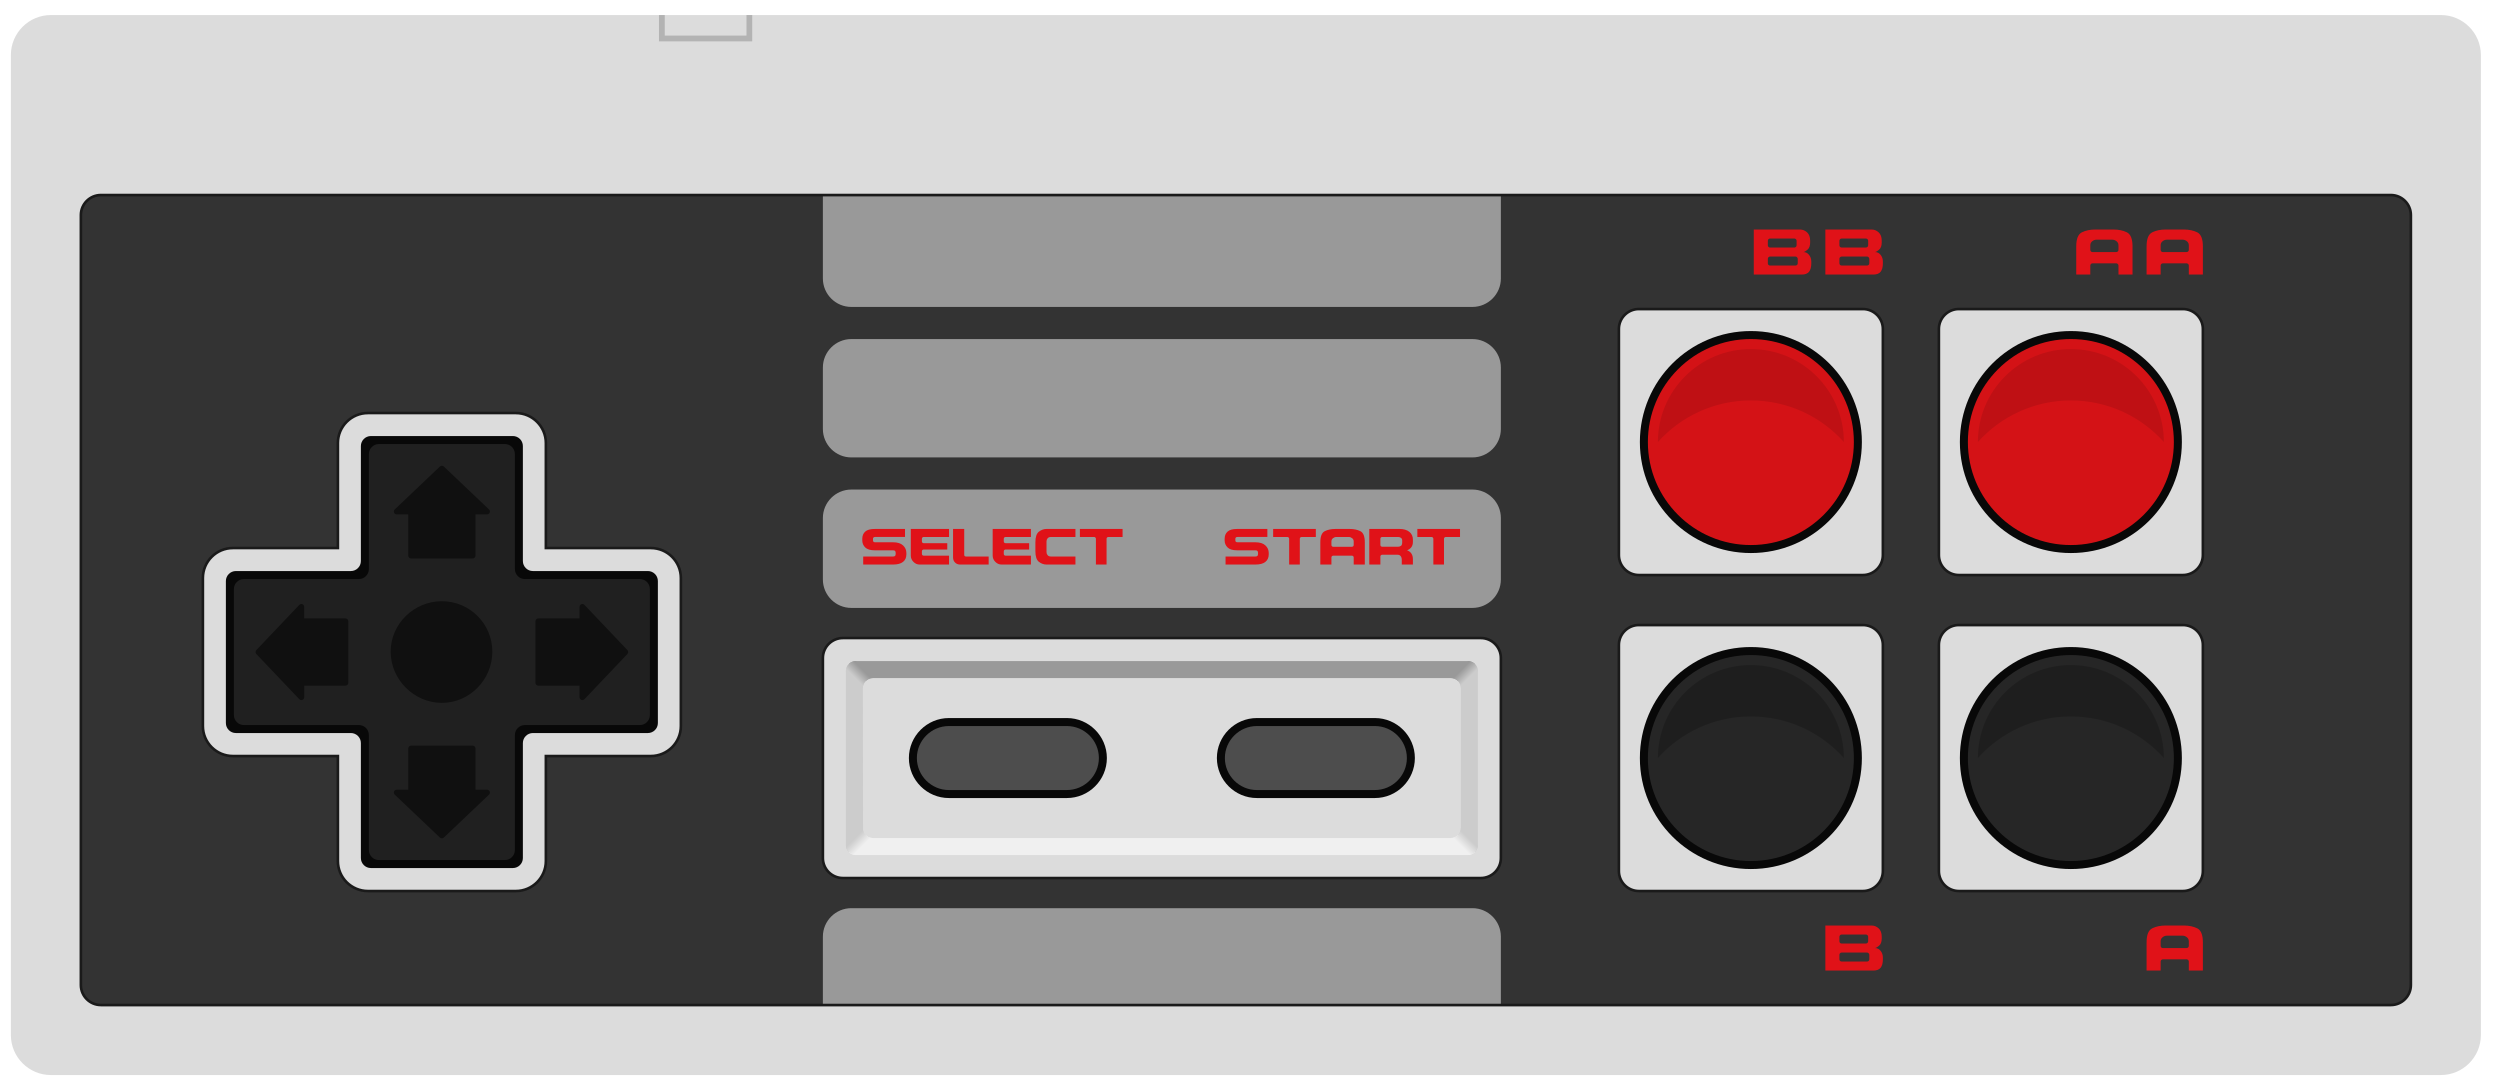
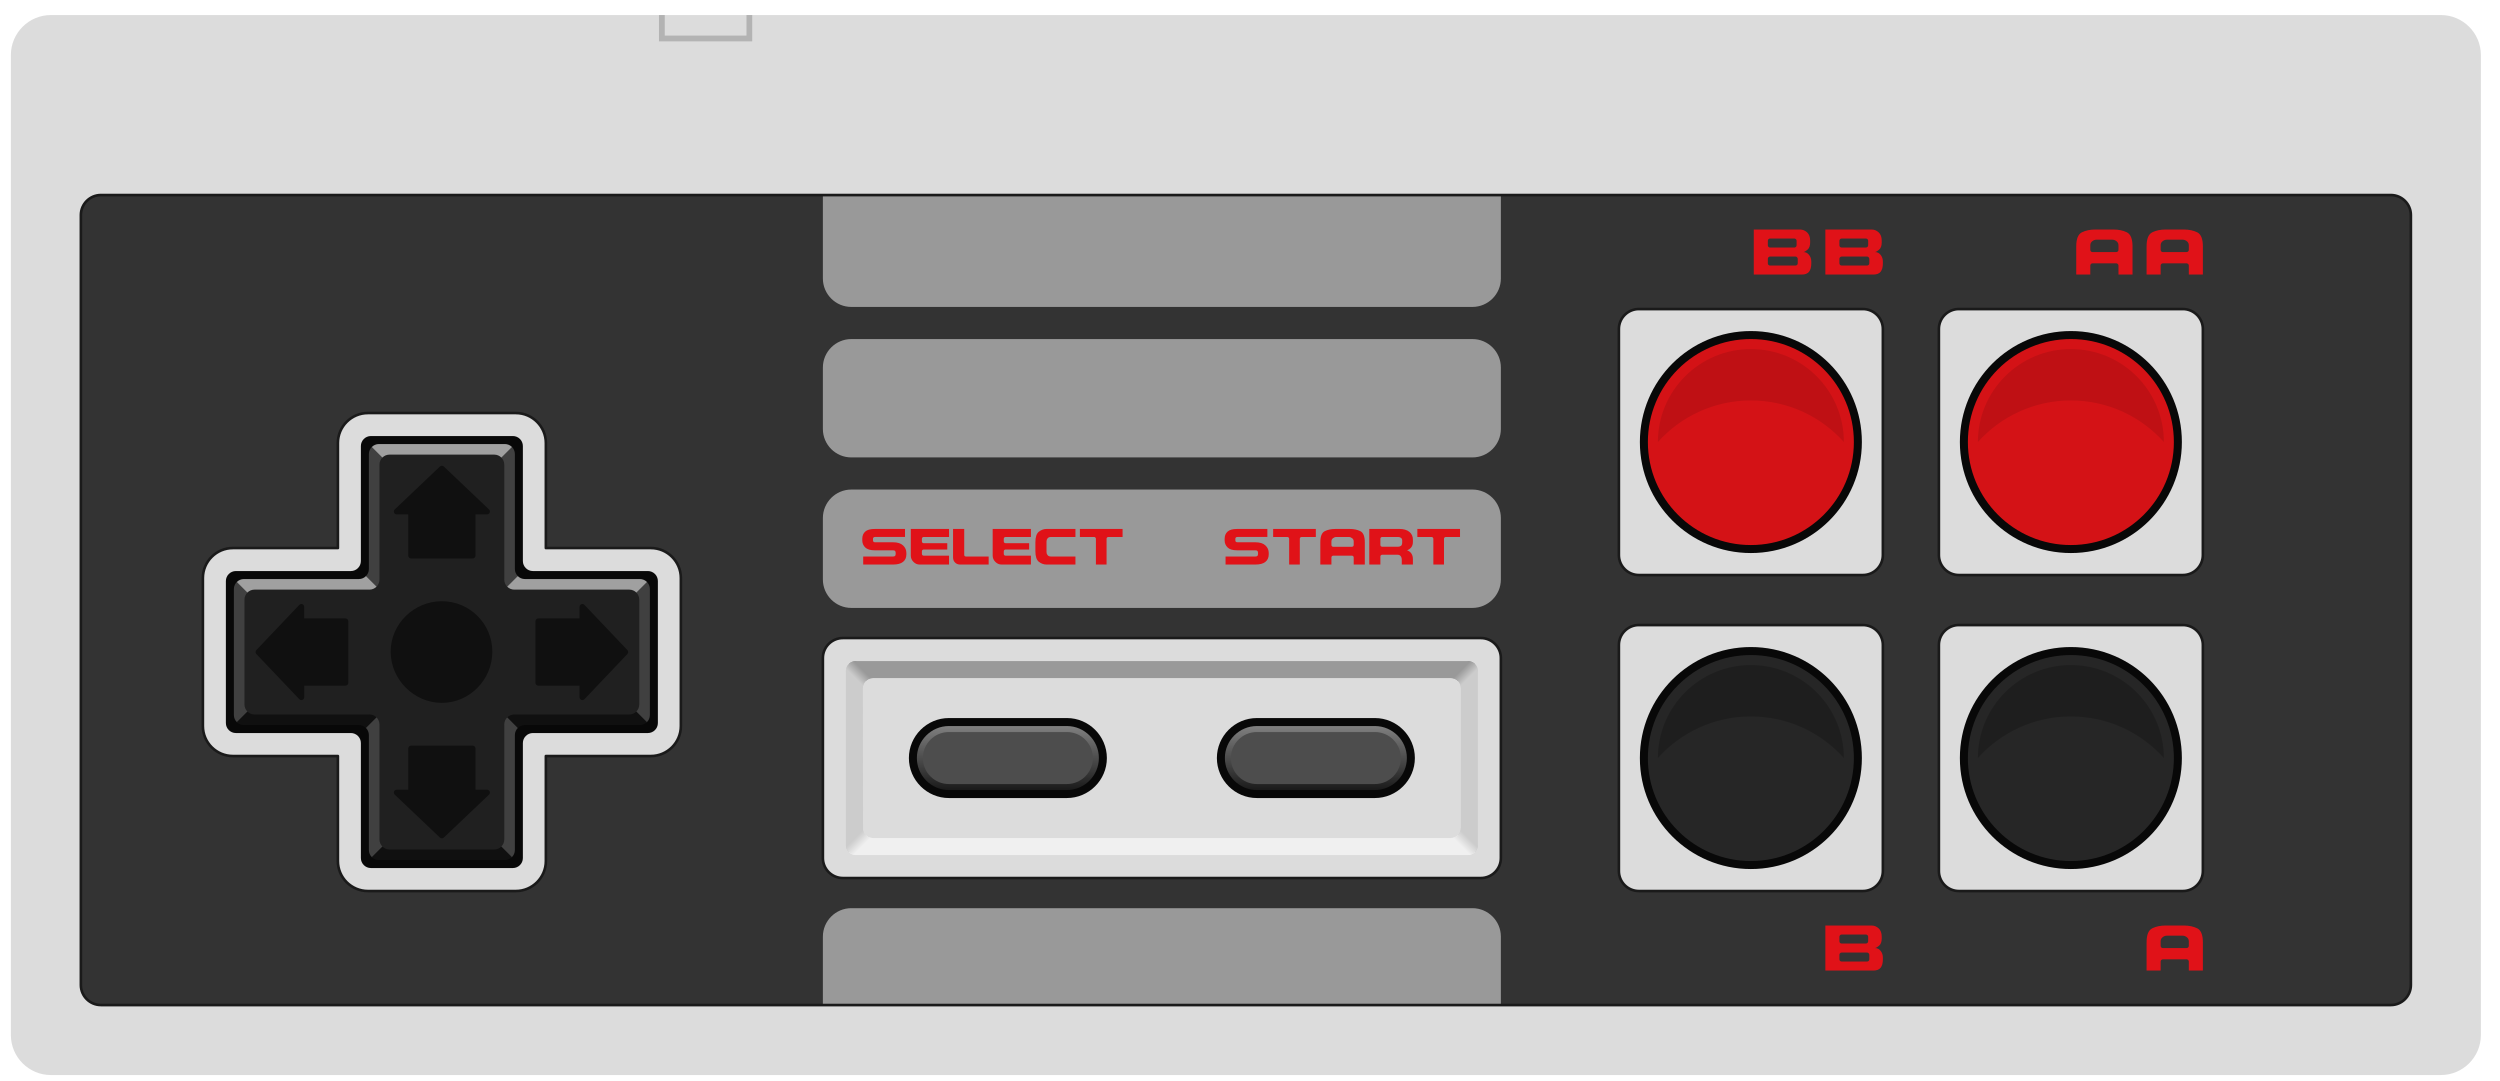
- <svg xmlns="http://www.w3.org/2000/svg" xmlns:xlink="http://www.w3.org/1999/xlink" xml:space="preserve" viewBox="0 0 472 204" width="472px" height="204px" version="1.1" style="shape-rendering:geometricPrecision; text-rendering:geometricPrecision; image-rendering:optimizeQuality; fill-rule:evenodd; clip-rule:evenodd">
+ <svg xmlns="http://www.w3.org/2000/svg" xmlns:xlink="http://www.w3.org/1999/xlink" xml:space="preserve" viewBox="0 0 472 204" width="472px" height="204px" version="1.1" style="shape-rendering:geometricPrecision; fill-rule:evenodd; clip-rule:evenodd">
  <defs>
    <style type="text/css">
-     .str0 {stroke:#1A1A1A;stroke-width:0.5}
+     .str0 {stroke:#1A1A1A;stroke-width:0.5;stroke-linejoin:round}
    .fil11 {fill:none}
    .fil12 {fill:#080808}
-     .fil13 {fill:#202020}
-     .fil18 {fill:#262626}
+     .fil15 {fill:#101010}
+     .fil16 {fill:#202020}
+     .fil22 {fill:#262626}
    .fil9 {fill:#333333}
-     .fil15 {fill:#4D4D4D}
+     .fil13 {fill:#404040}
+     .fil19 {fill:#4D4D4D}
    .fil3 {fill:#999999}
+     .fil14 {fill:#A0A0A0}
    .fil1 {fill:#B3B3B3}
    .fil2 {fill:#CCCCCC}
-     .fil16 {fill:#D41216}
+     .fil20 {fill:#D41216}
    .fil0 {fill:gainsboro}
    .fil10 {fill:#E01218}
    .fil4 {fill:#F0F0F0}
-     .fil17 {fill:black;fill-opacity:0.1}
-     .fil19 {fill:black;fill-opacity:0.2}
-     .fil14 {fill:black;fill-opacity:0.5}
-     .fil6 {fill:url(#id0)}
-     .fil7 {fill:url(#id1)}
-     .fil5 {fill:url(#id2)}
-     .fil8 {fill:url(#id3)}
+     .fil21 {fill:black;fill-opacity:0.1}
+     .fil23 {fill:black;fill-opacity:0.2}
+     .fil17 {fill:black;fill-opacity:0.5}
+     .fil18 {fill:url(#id0)}
+     .fil6 {fill:url(#id1)}
+     .fil7 {fill:url(#id2)}
+     .fil5 {fill:url(#id3)}
+     .fil8 {fill:url(#id4)}
  </style>
-     <linearGradient id="id0" gradientUnits="userSpaceOnUse" x1="277.194" y1="128.075" x2="275.753" y2="126.633">
+     <linearGradient id="id0" gradientUnits="objectBoundingBox" x1="50%" y1="100%" x2="50%" y2="0%">
+       <stop offset="0" style="stop-opacity:1; stop-color:#1A1A1A" />
+       <stop offset="0.5" style="stop-opacity:1; stop-color:#4D4D4D" />
+       <stop offset="1" style="stop-opacity:1; stop-color:gray" />
+     </linearGradient>
+     <linearGradient id="id1" gradientUnits="userSpaceOnUse" x1="277.194" y1="128.075" x2="275.753" y2="126.633">
      <stop offset="0" style="stop-opacity:1; stop-color:#CCCCCC" />
      <stop offset="1" style="stop-opacity:1; stop-color:#999999" />
    </linearGradient>
-     <linearGradient id="id1" gradientUnits="userSpaceOnUse" x1="161.53" y1="158.162" x2="162.971" y2="159.604">
+     <linearGradient id="id2" gradientUnits="userSpaceOnUse" x1="161.53" y1="158.162" x2="162.971" y2="159.604">
      <stop offset="0" style="stop-opacity:1; stop-color:#CCCCCC" />
      <stop offset="1" style="stop-opacity:1; stop-color:#F0F0F0" />
    </linearGradient>
-     <linearGradient id="id2" gradientUnits="userSpaceOnUse" xlink:href="#id0" x1="161.529" y1="128.075" x2="162.971" y2="126.633">
+     <linearGradient id="id3" gradientUnits="userSpaceOnUse" xlink:href="#id1" x1="161.529" y1="128.075" x2="162.971" y2="126.633">
  </linearGradient>
-     <linearGradient id="id3" gradientUnits="userSpaceOnUse" xlink:href="#id1" x1="277.194" y1="158.162" x2="275.752" y2="159.604">
+     <linearGradient id="id4" gradientUnits="userSpaceOnUse" xlink:href="#id2" x1="277.194" y1="158.162" x2="275.752" y2="159.604">
  </linearGradient>
  </defs>
  <g>
    <g id="shell">
      <path class="fil0" d="M9.605 2.84l451.232 0c4.16,0 7.552,3.392 7.552,7.552l0 185.024c0,4.16 -3.392,7.552 -7.552,7.552l-451.232 0c-4.159,0 -7.552,-3.392 -7.552,-7.552l0 -185.024c0,-4.16 3.393,-7.552 7.552,-7.552z" />
      <polygon class="fil1" points="125.503,6.718 140.934,6.718 140.934,2.84 142.023,2.84 142.023,7.807 124.414,7.807 124.414,2.84 125.503,2.84 " />
      <g id="border">
        <path class="fil2" d="M159.702 159.544l-0.001 -32.85c0,-0.52 0.213,-0.992 0.555,-1.334l3.209 3.208c-0.343,0.342 -0.556,0.817 -0.555,1.334l0.032 26.779c0.001,0.517 0.213,0.992 0.555,1.334l-3.241 2.863c-0.342,-0.342 -0.554,-0.814 -0.554,-1.334z" />
        <path class="fil2" d="M279.022 159.544l0.001 -32.85c0,-0.52 -0.212,-0.992 -0.554,-1.334l-3.211 3.208c0.342,0.342 0.555,0.817 0.555,1.334l0 26.432c0,0.517 -0.213,0.993 -0.555,1.335l3.21 3.209c0.342,-0.342 0.554,-0.814 0.554,-1.334z" />
        <path class="fil3" d="M161.59 124.805l115.545 0c0.52,0 0.992,0.212 1.334,0.554l-3.211 3.209c-0.342,-0.342 -0.816,-0.554 -1.334,-0.554l-109.125 0c-0.518,0 -0.992,0.212 -1.334,0.554l-3.209 -3.209c0.342,-0.342 0.814,-0.554 1.334,-0.554z" />
        <path class="fil4" d="M161.591 161.432l115.543 0c0.52,0 0.992,-0.212 1.334,-0.554l-3.21 -3.209c-0.342,0.342 -0.815,0.554 -1.334,0.554l-109.125 0c-0.518,0 -0.992,-0.212 -1.334,-0.554l-3.209 3.209c0.343,0.342 0.815,0.554 1.335,0.554z" />
        <path class="fil5" d="M161.59 124.805l3.209 3.209c-1.04,0 -1.889,0.848 -1.889,1.888l-3.209 -3.208c0,-1.04 0.848,-1.889 1.889,-1.889z" />
        <path class="fil6" d="M277.135 124.805l-3.211 3.209c1.04,0 1.889,0.848 1.889,1.888l3.21 -3.208c0,-1.04 -0.848,-1.889 -1.888,-1.889z" />
        <path class="fil7" d="M161.591 161.432l3.208 -3.209c-1.04,0 -1.889,-0.848 -1.889,-1.889l-3.208 3.21c0,1.04 0.848,1.888 1.889,1.888z" />
        <path class="fil8" d="M277.134 161.432l-3.21 -3.209c1.04,0 1.889,-0.848 1.889,-1.889l3.209 3.21c0,1.04 -0.848,1.888 -1.888,1.888z" />
      </g>
    </g>
    <g id="shield">
      <path class="fil9" d="M19.045 189.752l432.352 0c2.08,0 3.776,-1.696 3.776,-3.776l0 -145.376c0,-2.08 -1.696,-3.776 -3.776,-3.776l-432.352 0c-2.079,0 -3.776,1.696 -3.776,3.776l0 145.376c0,2.08 1.697,3.776 3.776,3.776zm24.922 -47.011l19.824 0 0 19.824c0,3.119 2.544,5.664 5.664,5.664l27.942 0c3.12,0 5.664,-2.545 5.664,-5.664l0 -19.824 19.824 0c3.12,0 5.664,-2.545 5.664,-5.664l0 -27.943c0,-3.119 -2.544,-5.664 -5.664,-5.664l-19.824 0 0 -19.824c0,-3.119 -2.544,-5.664 -5.664,-5.664l-27.942 0c-3.12,0 -5.664,2.545 -5.664,5.664l0 19.824 -19.824 0c-3.12,0 -5.664,2.545 -5.664,5.664l0 27.943c0,3.119 2.544,5.664 5.664,5.664zm115.168 -22.279l120.454 0c2.08,0 3.776,1.697 3.776,3.776l0 37.76c0,2.08 -1.696,3.776 -3.776,3.776l-120.454 0c-2.08,0 -3.776,-1.696 -3.776,-3.776l0 -37.76c0,-2.079 1.696,-3.776 3.776,-3.776zm210.701 47.767l42.291 0c2.08,0 3.776,-1.696 3.776,-3.776l0 -42.669c0,-2.08 -1.696,-3.776 -3.776,-3.776l-42.291 0c-2.08,0 -3.776,1.696 -3.776,3.776l0 42.669c0,2.08 1.696,3.776 3.776,3.776zm-60.416 0l42.291 0c2.08,0 3.776,-1.696 3.776,-3.776l0 -42.669c0,-2.08 -1.696,-3.776 -3.776,-3.776l-42.291 0c-2.08,0 -3.776,1.696 -3.776,3.776l0 42.669c0,2.08 1.696,3.776 3.776,3.776zm60.416 -59.661l42.291 0c2.08,0 3.776,-1.696 3.776,-3.776l0 -42.669c0,-2.08 -1.696,-3.776 -3.776,-3.776l-42.291 0c-2.08,0 -3.776,1.696 -3.776,3.776l0 42.669c0,2.08 1.696,3.776 3.776,3.776zm-60.416 0l42.291 0c2.08,0 3.776,-1.696 3.776,-3.776l0 -42.669c0,-2.08 -1.696,-3.776 -3.776,-3.776l-42.291 0c-2.08,0 -3.776,1.696 -3.776,3.776l0 42.669c0,2.08 1.696,3.776 3.776,3.776z" />
      <path class="fil3" d="M283.365 189.752l0 -12.919c0,-2.957 -2.414,-5.371 -5.371,-5.371l-117.263 0c-2.958,0 -5.372,2.414 -5.372,5.371l0 12.919 128.006 0zm-122.634 -97.325l117.263 0c2.958,0 5.371,2.414 5.371,5.372l0 11.604c0,2.958 -2.413,5.372 -5.371,5.372l-117.263 0c-2.958,0 -5.372,-2.413 -5.372,-5.372l0 -11.604c0,-2.959 2.413,-5.372 5.372,-5.372zm0 -28.412l117.263 0c2.958,0 5.371,2.413 5.371,5.371l0 11.604c0,2.958 -2.413,5.372 -5.371,5.372l-117.263 0c-2.958,0 -5.372,-2.413 -5.372,-5.372l0 -11.604c0,-2.959 2.413,-5.371 5.372,-5.371zm122.634 -27.191l0 15.753c0,2.958 -2.414,5.372 -5.371,5.372l-117.263 0c-2.958,0 -5.372,-2.413 -5.372,-5.372l0 -15.753 128.006 0z" />
      <path id="label-select" class="fil10" d="M162.972 106.587l0 -1.516 5.627 0c0.195,0 0.328,-0.041 0.397,-0.125 0.071,-0.085 0.106,-0.21 0.106,-0.377l0 -0.169c0,-0.166 -0.035,-0.292 -0.106,-0.376 -0.069,-0.084 -0.202,-0.125 -0.397,-0.125l-3.445 0c-0.841,0 -1.443,-0.183 -1.807,-0.549 -0.364,-0.365 -0.547,-0.799 -0.547,-1.303l0 -0.335c0,-0.559 0.183,-1.007 0.547,-1.343 0.364,-0.335 0.966,-0.503 1.807,-0.503l5.712 0 0 1.511 -5.624 0c-0.155,0 -0.262,0.032 -0.325,0.098 -0.063,0.067 -0.095,0.145 -0.095,0.237l0 0.335c0,0.099 0.032,0.178 0.095,0.24 0.063,0.063 0.17,0.095 0.325,0.095l3.362 0c0.839,0 1.47,0.198 1.889,0.59 0.422,0.393 0.631,0.871 0.631,1.432l0 0.253c0,0.615 -0.209,1.091 -0.631,1.426 -0.421,0.336 -1.054,0.504 -1.896,0.504l-5.625 0zm10.664 0c-0.449,0 -0.839,-0.168 -1.175,-0.504 -0.335,-0.336 -0.503,-0.729 -0.503,-1.177l0 -5.04 7.221 0 0 1.516 -4.787 0c-0.099,0 -0.179,0.033 -0.242,0.099 -0.063,0.066 -0.095,0.145 -0.095,0.237l0 0.501c0,0.099 0.032,0.177 0.095,0.24 0.063,0.063 0.143,0.095 0.242,0.095l4.452 0 0 1.194 -4.452 0c-0.099,0 -0.179,0.034 -0.242,0.101 -0.063,0.066 -0.095,0.145 -0.095,0.238l0 0.484c0,0.098 0.032,0.181 0.095,0.244 0.063,0.062 0.143,0.095 0.242,0.095l4.787 0 0 1.677 -5.543 0zm7.646 0c-0.393,0 -0.714,-0.125 -0.966,-0.378 -0.253,-0.253 -0.379,-0.574 -0.379,-0.966l0 -5.377 2.108 0 0 4.87c0,0.111 0.029,0.195 0.085,0.25 0.055,0.056 0.139,0.085 0.25,0.085l4.279 0 0 1.516 -5.377 0zm7.813 0c-0.448,0 -0.839,-0.168 -1.174,-0.504 -0.336,-0.336 -0.504,-0.729 -0.504,-1.177l0 -5.04 7.221 0 0 1.516 -4.787 0c-0.099,0 -0.179,0.033 -0.242,0.099 -0.063,0.066 -0.095,0.145 -0.095,0.237l0 0.501c0,0.099 0.032,0.177 0.095,0.24 0.063,0.063 0.143,0.095 0.242,0.095l4.452 0 0 1.194 -4.452 0c-0.099,0 -0.179,0.034 -0.242,0.101 -0.063,0.066 -0.095,0.145 -0.095,0.238l0 0.484c0,0.098 0.032,0.181 0.095,0.244 0.063,0.062 0.143,0.095 0.242,0.095l4.787 0 0 1.677 -5.543 0zm8.488 0c-0.503,0 -0.98,-0.168 -1.428,-0.504 -0.448,-0.336 -0.672,-1.009 -0.672,-2.016l0 -1.681c0,-1.007 0.224,-1.679 0.672,-2.017 0.448,-0.335 0.925,-0.503 1.428,-0.503l5.46 0 0 1.516 -4.623 0c-0.279,0 -0.491,0.084 -0.63,0.251 -0.14,0.169 -0.21,0.364 -0.21,0.588l0 2.011c0,0.224 0.07,0.419 0.21,0.588 0.139,0.166 0.351,0.251 0.63,0.251l4.623 0 0 1.516 -5.46 0zm9.324 0l0 -4.869c0,-0.09 -0.034,-0.169 -0.1,-0.235 -0.066,-0.066 -0.145,-0.101 -0.235,-0.101l-2.687 0 0 -1.516 8.059 0 0 1.516 -2.688 0c-0.099,0 -0.18,0.035 -0.242,0.101 -0.063,0.066 -0.095,0.145 -0.095,0.235l0 4.869 -2.012 0z" />
      <path id="label-start" class="fil10" d="M231.385 106.587l0 -1.516 5.627 0c0.195,0 0.327,-0.041 0.397,-0.125 0.07,-0.085 0.106,-0.21 0.106,-0.377l0 -0.169c0,-0.166 -0.036,-0.292 -0.106,-0.376 -0.07,-0.084 -0.202,-0.125 -0.397,-0.125l-3.446 0c-0.84,0 -1.442,-0.183 -1.806,-0.549 -0.364,-0.365 -0.547,-0.799 -0.547,-1.303l0 -0.335c0,-0.559 0.183,-1.007 0.547,-1.343 0.364,-0.335 0.966,-0.503 1.806,-0.503l5.713 0 0 1.511 -5.625 0c-0.154,0 -0.261,0.032 -0.324,0.098 -0.063,0.067 -0.095,0.145 -0.095,0.237l0 0.335c0,0.099 0.032,0.178 0.095,0.24 0.063,0.063 0.17,0.095 0.324,0.095l3.363 0c0.839,0 1.469,0.198 1.889,0.59 0.421,0.393 0.631,0.871 0.631,1.432l0 0.253c0,0.615 -0.21,1.091 -0.631,1.426 -0.421,0.336 -1.054,0.504 -1.896,0.504l-5.625 0zm39.23 0l0 -4.869c0,-0.09 -0.034,-0.169 -0.1,-0.235 -0.067,-0.066 -0.145,-0.101 -0.235,-0.101l-2.687 0 0 -1.516 8.059 0 0 1.516 -2.689 0c-0.098,0 -0.179,0.035 -0.242,0.101 -0.062,0.066 -0.095,0.145 -0.095,0.235l0 4.869 -2.011 0zm-27.222 0l0 -4.869c0,-0.09 -0.035,-0.169 -0.101,-0.235 -0.066,-0.066 -0.145,-0.101 -0.235,-0.101l-2.686 0 0 -1.516 8.058 0 0 1.516 -2.688 0c-0.099,0 -0.18,0.035 -0.242,0.101 -0.063,0.066 -0.095,0.145 -0.095,0.235l0 4.869 -2.011 0zm11.849 -3.355c0.091,0 0.17,-0.032 0.236,-0.095 0.067,-0.063 0.101,-0.144 0.101,-0.242l0 -0.672c0,-0.253 -0.099,-0.455 -0.294,-0.61 -0.197,-0.154 -0.407,-0.231 -0.631,-0.231l-2.355 0c-0.224,0 -0.434,0.077 -0.631,0.231 -0.195,0.155 -0.294,0.357 -0.294,0.61l0 0.672c0,0.098 0.032,0.179 0.095,0.242 0.063,0.063 0.143,0.095 0.242,0.095l3.531 0zm-5.965 3.355l0 -4.201c0,-1.12 0.28,-1.819 0.84,-2.101 0.56,-0.279 1.232,-0.419 2.015,-0.419l2.689 0c0.783,0 1.455,0.14 2.014,0.419 0.561,0.282 0.841,0.981 0.841,2.101l0 4.201 -2.097 0 0 -1.342c0,-0.09 -0.034,-0.169 -0.101,-0.235 -0.066,-0.066 -0.145,-0.1 -0.236,-0.1l-3.531 0c-0.099,0 -0.179,0.034 -0.242,0.1 -0.063,0.066 -0.095,0.145 -0.095,0.235l0 1.342 -2.097 0zm9.242 0l0 -6.721 5.715 0c0.786,0 1.402,0.181 1.85,0.545 0.448,0.364 0.672,0.855 0.672,1.47l0 0.419c0,0.783 -0.365,1.315 -1.095,1.595 0.73,0.28 1.095,0.841 1.095,1.683l0 1.009 -2.102 0 0 -0.84c0,-0.337 -0.07,-0.588 -0.212,-0.757 -0.139,-0.168 -0.321,-0.252 -0.546,-0.252l-2.943 0c-0.099,0 -0.18,0.034 -0.242,0.1 -0.063,0.066 -0.096,0.145 -0.096,0.236l0 1.513 -2.096 0zm5.459 -3.366c0.195,0 0.371,-0.055 0.525,-0.166 0.155,-0.111 0.231,-0.336 0.231,-0.669l0 -0.335c0,-0.222 -0.076,-0.391 -0.231,-0.502 -0.154,-0.111 -0.33,-0.167 -0.525,-0.167l-3.025 0c-0.099,0 -0.18,0.033 -0.242,0.099 -0.063,0.066 -0.096,0.145 -0.096,0.237l0 1.168c0,0.099 0.033,0.179 0.096,0.242 0.062,0.063 0.143,0.093 0.242,0.093l3.025 0z" />
      <path id="label-bb" class="fil10" d="M352.502 50.137c0.116,0 0.216,-0.041 0.299,-0.12 0.084,-0.079 0.127,-0.181 0.127,-0.306l0 -0.851c-0.009,-0.104 -0.054,-0.202 -0.133,-0.29 -0.08,-0.088 -0.177,-0.134 -0.293,-0.134l-4.795 0c-0.124,0 -0.226,0.043 -0.306,0.127 -0.079,0.084 -0.12,0.184 -0.12,0.297l0 0.851c0,0.125 0.041,0.227 0.12,0.306 0.08,0.079 0.182,0.12 0.306,0.12l4.795 0zm-0.217 -3.402c0.115,0 0.213,-0.041 0.292,-0.12 0.088,-0.08 0.134,-0.182 0.134,-0.307l0 -0.85c0,-0.114 -0.044,-0.213 -0.127,-0.297 -0.084,-0.084 -0.184,-0.127 -0.299,-0.127l-4.578 0c-0.124,0 -0.226,0.043 -0.306,0.127 -0.079,0.084 -0.12,0.183 -0.12,0.297l0 0.85c0,0.125 0.041,0.227 0.12,0.307 0.08,0.079 0.182,0.12 0.306,0.12l4.578 0zm-7.658 5.103l0 -8.505 8.726 0c0.496,0 0.941,0.177 1.331,0.531 0.39,0.356 0.585,0.887 0.585,1.594l0 0.32c0,0.637 -0.172,1.098 -0.519,1.381 -0.347,0.284 -0.599,0.427 -0.76,0.427 0.429,0 0.785,0.177 1.068,0.53 0.286,0.357 0.429,0.781 0.429,1.277l0 0.318c0,0.71 -0.143,1.24 -0.427,1.597 -0.283,0.353 -0.744,0.53 -1.383,0.53l-9.05 0zm-5.638 -1.701c0.115,0 0.215,-0.041 0.299,-0.12 0.084,-0.079 0.127,-0.181 0.127,-0.306l0 -0.851c-0.009,-0.104 -0.055,-0.202 -0.134,-0.29 -0.079,-0.088 -0.177,-0.134 -0.292,-0.134l-4.795 0c-0.125,0 -0.227,0.043 -0.306,0.127 -0.08,0.084 -0.121,0.184 -0.121,0.297l0 0.851c0,0.125 0.041,0.227 0.121,0.306 0.079,0.079 0.181,0.12 0.306,0.12l4.795 0zm-0.218 -3.402c0.116,0 0.213,-0.041 0.293,-0.12 0.088,-0.08 0.133,-0.182 0.133,-0.307l0 -0.85c0,-0.114 -0.043,-0.213 -0.127,-0.297 -0.084,-0.084 -0.183,-0.127 -0.299,-0.127l-4.577 0c-0.125,0 -0.227,0.043 -0.306,0.127 -0.08,0.084 -0.121,0.183 -0.121,0.297l0 0.85c0,0.125 0.041,0.227 0.121,0.307 0.079,0.079 0.181,0.12 0.306,0.12l4.577 0zm-7.657 5.103l0 -8.505 8.725 0c0.497,0 0.941,0.177 1.332,0.531 0.39,0.356 0.585,0.887 0.585,1.594l0 0.32c0,0.637 -0.173,1.098 -0.52,1.381 -0.347,0.284 -0.599,0.427 -0.76,0.427 0.429,0 0.785,0.177 1.069,0.53 0.286,0.357 0.428,0.781 0.428,1.277l0 0.318c0,0.71 -0.142,1.24 -0.426,1.597 -0.283,0.353 -0.744,0.53 -1.383,0.53l-9.05 0z" />
      <path id="label-aa" class="fil10" d="M412.823 47.592c0.115,0 0.216,-0.04 0.299,-0.12 0.084,-0.079 0.128,-0.181 0.128,-0.306l0 -0.85c0,-0.32 -0.125,-0.577 -0.373,-0.771 -0.249,-0.196 -0.514,-0.293 -0.798,-0.293l-2.98 0c-0.284,0 -0.549,0.097 -0.799,0.293 -0.247,0.194 -0.372,0.451 -0.372,0.771l0 0.85c0,0.125 0.041,0.227 0.121,0.306 0.079,0.08 0.181,0.12 0.306,0.12l4.468 0zm-7.548 4.246l0 -5.316c0,-1.418 0.353,-2.302 1.063,-2.658 0.708,-0.354 1.559,-0.531 2.55,-0.531l3.402 0c0.991,0 1.842,0.177 2.549,0.531 0.71,0.356 1.064,1.24 1.064,2.658l0 5.316 -2.653 0 0 -1.698c0,-0.114 -0.044,-0.214 -0.128,-0.298 -0.083,-0.083 -0.184,-0.126 -0.299,-0.126l-4.468 0c-0.125,0 -0.227,0.043 -0.306,0.126 -0.08,0.084 -0.121,0.184 -0.121,0.298l0 1.698 -2.653 0zm-5.734 -4.246c0.116,0 0.216,-0.04 0.3,-0.12 0.083,-0.079 0.127,-0.181 0.127,-0.306l0 -0.85c0,-0.32 -0.125,-0.577 -0.372,-0.771 -0.25,-0.196 -0.515,-0.293 -0.799,-0.293l-2.98 0c-0.283,0 -0.549,0.097 -0.798,0.293 -0.248,0.194 -0.372,0.451 -0.372,0.771l0 0.85c0,0.125 0.041,0.227 0.12,0.306 0.08,0.08 0.181,0.12 0.306,0.12l4.468 0zm-7.548 4.246l0 -5.316c0,-1.418 0.354,-2.302 1.064,-2.658 0.707,-0.354 1.558,-0.531 2.549,-0.531l3.402 0c0.992,0 1.842,0.177 2.55,0.531 0.709,0.356 1.063,1.24 1.063,2.658l0 5.316 -2.653 0 0 -1.698c0,-0.114 -0.044,-0.214 -0.127,-0.298 -0.084,-0.083 -0.184,-0.126 -0.3,-0.126l-4.468 0c-0.125,0 -0.226,0.043 -0.306,0.126 -0.079,0.084 -0.12,0.184 -0.12,0.298l0 1.698 -2.654 0z" />
      <path id="label-b" class="fil10" d="M352.502 181.542c0.116,0 0.216,-0.041 0.299,-0.12 0.084,-0.08 0.127,-0.182 0.127,-0.307l0 -0.85c-0.009,-0.104 -0.054,-0.202 -0.133,-0.29 -0.08,-0.089 -0.177,-0.134 -0.293,-0.134l-4.795 0c-0.124,0 -0.226,0.043 -0.306,0.127 -0.079,0.084 -0.12,0.183 -0.12,0.297l0 0.85c0,0.125 0.041,0.227 0.12,0.307 0.08,0.079 0.182,0.12 0.306,0.12l4.795 0zm-0.217 -3.402c0.115,0 0.213,-0.041 0.292,-0.12 0.088,-0.08 0.134,-0.182 0.134,-0.307l0 -0.85c0,-0.114 -0.044,-0.213 -0.127,-0.297 -0.084,-0.084 -0.184,-0.127 -0.299,-0.127l-4.578 0c-0.124,0 -0.226,0.043 -0.306,0.127 -0.079,0.084 -0.12,0.183 -0.12,0.297l0 0.85c0,0.125 0.041,0.227 0.12,0.307 0.08,0.079 0.182,0.12 0.306,0.12l4.578 0zm-7.658 5.103l0 -8.505 8.726 0c0.496,0 0.941,0.177 1.331,0.531 0.39,0.355 0.585,0.886 0.585,1.594l0 0.32c0,0.637 -0.172,1.097 -0.519,1.381 -0.347,0.284 -0.599,0.426 -0.76,0.426 0.429,0 0.785,0.177 1.068,0.531 0.286,0.356 0.429,0.78 0.429,1.277l0 0.317c0,0.711 -0.143,1.241 -0.427,1.597 -0.283,0.354 -0.744,0.531 -1.383,0.531l-9.05 0z" />
      <path id="label-a" class="fil10" d="M412.823 178.997c0.115,0 0.216,-0.041 0.299,-0.12 0.084,-0.079 0.128,-0.182 0.128,-0.306l0 -0.851c0,-0.319 -0.125,-0.576 -0.373,-0.771 -0.249,-0.195 -0.514,-0.293 -0.798,-0.293l-2.98 0c-0.284,0 -0.549,0.098 -0.799,0.293 -0.247,0.195 -0.372,0.452 -0.372,0.771l0 0.851c0,0.124 0.041,0.227 0.121,0.306 0.079,0.079 0.181,0.12 0.306,0.12l4.468 0zm-7.548 4.246l0 -5.316c0,-1.418 0.353,-2.303 1.063,-2.658 0.708,-0.354 1.559,-0.531 2.55,-0.531l3.402 0c0.991,0 1.842,0.177 2.549,0.531 0.71,0.355 1.064,1.24 1.064,2.658l0 5.316 -2.653 0 0 -1.699c0,-0.113 -0.044,-0.213 -0.128,-0.297 -0.083,-0.084 -0.184,-0.127 -0.299,-0.127l-4.468 0c-0.125,0 -0.227,0.043 -0.306,0.127 -0.08,0.084 -0.121,0.184 -0.121,0.297l0 1.699 -2.653 0z" />
      <path class="fil11 str0" d="M19.045 189.752l432.352 0c2.08,0 3.776,-1.696 3.776,-3.776l0 -145.376c0,-2.08 -1.696,-3.776 -3.776,-3.776l-432.352 0c-2.079,0 -3.776,1.696 -3.776,3.776l0 145.376c0,2.08 1.697,3.776 3.776,3.776zm24.922 -47.011l19.824 0 0 19.824c0,3.119 2.544,5.664 5.664,5.664l27.942 0c3.12,0 5.664,-2.545 5.664,-5.664l0 -19.824 19.824 0c3.12,0 5.664,-2.545 5.664,-5.664l0 -27.943c0,-3.119 -2.544,-5.664 -5.664,-5.664l-19.824 0 0 -19.824c0,-3.119 -2.544,-5.664 -5.664,-5.664l-27.942 0c-3.12,0 -5.664,2.545 -5.664,5.664l0 19.824 -19.824 0c-3.12,0 -5.664,2.545 -5.664,5.664l0 27.943c0,3.119 2.544,5.664 5.664,5.664zm115.168 -22.279l120.454 0c2.08,0 3.776,1.697 3.776,3.776l0 37.76c0,2.08 -1.696,3.776 -3.776,3.776l-120.454 0c-2.08,0 -3.776,-1.696 -3.776,-3.776l0 -37.76c0,-2.079 1.696,-3.776 3.776,-3.776zm210.701 47.767l42.291 0c2.08,0 3.776,-1.696 3.776,-3.776l0 -42.669c0,-2.08 -1.696,-3.776 -3.776,-3.776l-42.291 0c-2.08,0 -3.776,1.696 -3.776,3.776l0 42.669c0,2.08 1.696,3.776 3.776,3.776zm-60.416 0l42.291 0c2.08,0 3.776,-1.696 3.776,-3.776l0 -42.669c0,-2.08 -1.696,-3.776 -3.776,-3.776l-42.291 0c-2.08,0 -3.776,1.696 -3.776,3.776l0 42.669c0,2.08 1.696,3.776 3.776,3.776zm60.416 -59.661l42.291 0c2.08,0 3.776,-1.696 3.776,-3.776l0 -42.669c0,-2.08 -1.696,-3.776 -3.776,-3.776l-42.291 0c-2.08,0 -3.776,1.696 -3.776,3.776l0 42.669c0,2.08 1.696,3.776 3.776,3.776zm-60.416 0l42.291 0c2.08,0 3.776,-1.696 3.776,-3.776l0 -42.669c0,-2.08 -1.696,-3.776 -3.776,-3.776l-42.291 0c-2.08,0 -3.776,1.696 -3.776,3.776l0 42.669c0,2.08 1.696,3.776 3.776,3.776z" />
    </g>
    <g id="holes">
      <path class="fil12" d="M44.534 138.398l21.712 0c1.04,0 1.888,0.848 1.888,1.888l0 21.712c0,1.04 0.848,1.888 1.888,1.888l26.809 0c1.04,0 1.888,-0.848 1.888,-1.888l0 -21.712c0,-1.04 0.848,-1.888 1.888,-1.888l21.712 0c1.04,0 1.888,-0.848 1.888,-1.888l0 -26.809c0,-1.04 -0.848,-1.888 -1.888,-1.888l-21.712 0c-1.04,0 -1.888,-0.848 -1.888,-1.888l0 -21.712c0,-1.04 -0.848,-1.888 -1.888,-1.888l-26.809 0c-1.04,0 -1.888,0.848 -1.888,1.888l0 21.712c0,1.04 -0.848,1.888 -1.888,1.888l-21.712 0c-1.04,0 -1.888,0.848 -1.888,1.888l0 26.809c0,1.04 0.848,1.888 1.888,1.888z" />
      <path class="fil12" d="M208.977 143.118c0,4.154 -3.398,7.552 -7.551,7.552l-22.278 0c-4.153,0 -7.551,-3.398 -7.551,-7.552 0,-4.153 3.398,-7.551 7.551,-7.551l22.278 0c4.153,0 7.551,3.398 7.551,7.551z" />
      <path class="fil12" d="M267.128 143.118c0,4.154 -3.399,7.552 -7.551,7.552l-22.279 0c-4.153,0 -7.551,-3.398 -7.551,-7.552 0,-4.153 3.398,-7.551 7.551,-7.551l22.279 0c4.153,0 7.551,3.398 7.551,7.551z" />
      <circle class="fil12" cx="330.565" cy="83.458" r="20.957" />
      <circle class="fil12" cx="390.981" cy="83.458" r="20.957" />
      <circle class="fil12" cx="330.565" cy="143.118" r="20.957" />
      <circle class="fil12" cx="390.981" cy="143.118" r="20.957" />
    </g>
    <g id="dpad">
-       <path class="fil13" d="M97.209 160.488l0 -21.712c0,-1.04 0.848,-1.888 1.888,-1.888l21.712 0c1.039,0 1.888,-0.848 1.888,-1.888l0 -23.789c0,-1.04 -0.849,-1.888 -1.888,-1.888l-21.712 0c-1.04,0 -1.888,-0.848 -1.888,-1.888l0 -21.712c0,-1.04 -0.849,-1.888 -1.888,-1.888l-23.789 0c-1.04,0 -1.888,0.848 -1.888,1.888l0 21.712c0,1.04 -0.848,1.888 -1.888,1.888l-21.712 0c-1.04,0 -1.888,0.848 -1.888,1.888l0 23.789c0,1.04 0.848,1.888 1.888,1.888l21.712 0c1.04,0 1.888,0.848 1.888,1.888l0 21.712c0,1.04 0.848,1.888 1.888,1.888l23.789 0c1.039,0 1.888,-0.848 1.888,-1.888z" />
-       <path class="fil14" d="M77.618 140.772l11.616 0c0.297,0 0.538,0.24 0.538,0.537l0 7.786 2.191 0c0.142,0.001 0.284,0.057 0.389,0.168 0.204,0.215 0.195,0.555 -0.019,0.759l-8.537 8.11c-0.206,0.196 -0.532,0.198 -0.74,0l-8.509 -8.083c-0.12,-0.099 -0.196,-0.249 -0.196,-0.416 0,-0.297 0.24,-0.538 0.538,-0.538l2.19 0 0 -7.786c0,-0.297 0.242,-0.537 0.539,-0.537zm11.616 -35.332l-11.616 0c-0.297,0 -0.539,-0.241 -0.539,-0.538l0 -7.786 -2.19 0c-0.298,0 -0.538,-0.241 -0.538,-0.538 0,-0.167 0.076,-0.317 0.196,-0.416l8.509 -8.083c0.208,-0.198 0.534,-0.196 0.74,0l8.537 8.11c0.214,0.204 0.223,0.544 0.019,0.759 -0.105,0.111 -0.247,0.167 -0.389,0.167l-2.191 0.001 0 7.786c0,0.297 -0.241,0.538 -0.538,0.538zm11.858 23.474l0 -11.617c0,-0.297 0.241,-0.538 0.538,-0.538l7.786 0 0 -2.191c0.001,-0.142 0.057,-0.283 0.168,-0.389 0.214,-0.203 0.554,-0.195 0.758,0.019l8.111 8.537c0.196,0.206 0.198,0.532 0,0.741l-8.084 8.508c-0.098,0.12 -0.248,0.197 -0.416,0.197 -0.296,0 -0.537,-0.241 -0.537,-0.538l0 -2.191 -7.786 0c-0.297,0 -0.538,-0.241 -0.538,-0.538zm-8.14 -5.879c0,-5.26 -4.266,-9.526 -9.526,-9.526 -5.26,0 -9.668,4.266 -9.668,9.526 0,5.26 4.408,9.667 9.668,9.667 5.26,0 9.526,-4.407 9.526,-9.667zm-27.192 -5.738l0 11.617c0,0.297 -0.241,0.538 -0.538,0.538l-7.786 0 0 2.191c0,0.297 -0.241,0.538 -0.538,0.538 -0.167,0 -0.317,-0.077 -0.415,-0.197l-8.084 -8.508c-0.198,-0.209 -0.196,-0.535 0,-0.741l8.111 -8.537c0.204,-0.214 0.544,-0.222 0.758,-0.019 0.111,0.106 0.167,0.247 0.167,0.389l0.001 2.191 7.786 0c0.297,0 0.538,0.241 0.538,0.538z" />
+       <path class="fil13" d="M97.763 137.442c-0.342,0.342 -0.554,0.814 -0.554,1.334l0 21.712c0,0.52 -0.213,0.992 -0.554,1.334l-26.457 0c-0.342,-0.342 -0.554,-0.814 -0.554,-1.334l0 -21.712c0,-0.52 -0.212,-0.992 -0.554,-1.334l0 -1.108 -24.38 0c-0.342,-0.342 -0.554,-0.814 -0.554,-1.334l0 -23.789c0,-0.52 0.212,-0.992 0.554,-1.334l24.38 0 0 -1.108c0.342,-0.342 0.554,-0.814 0.554,-1.334l0 -21.712c0,-0.52 0.212,-0.992 0.554,-1.334l26.457 0c0.341,0.342 0.554,0.814 0.554,1.334l0 21.712c0,0.52 0.212,0.992 0.554,1.334l0 1.108 24.38 0c0.342,0.342 0.554,0.814 0.554,1.334l0 23.789c0,0.52 -0.212,0.992 -0.554,1.334l-24.38 0 0 1.108z" />
+       <path class="fil14" d="M96.655 84.389c-0.342,-0.342 -0.814,-0.554 -1.334,-0.554l-23.789 0c-0.52,0 -0.992,0.212 -1.334,0.554l13.228 13.229 13.229 -13.229zm-27.565 24.38c-0.342,0.342 -0.814,0.554 -1.334,0.554l-21.712 0c-0.52,0 -0.992,0.212 -1.334,0.554l13.228 13.229 25.488 0 -14.336 -14.337zm28.673 0c0.342,0.342 0.814,0.554 1.334,0.554l21.712 0c0.52,0 0.992,0.212 1.334,0.554l-13.229 13.229 -25.488 0 14.337 -14.337z" />
+       <path class="fil15" d="M96.655 161.822c-0.342,0.342 -0.814,0.554 -1.334,0.554l-23.789 0c-0.52,0 -0.992,-0.212 -1.334,-0.554l13.228 -13.228 13.229 13.228zm-38.717 -38.716l-13.228 13.228c0.342,0.342 0.814,0.554 1.334,0.554l21.712 0c0.52,0 0.992,0.212 1.334,0.554l14.336 -14.336 -25.488 0zm50.976 0l13.229 13.228c-0.342,0.342 -0.814,0.554 -1.334,0.554l-21.712 0c-0.52,0 -0.992,0.212 -1.334,0.554l-14.337 -14.336 25.488 0z" />
+       <path class="fil16" d="M95.21 158.49l0 -21.712c0,-1.04 0.848,-1.888 1.888,-1.888l21.712 0c1.04,0 1.888,-0.848 1.888,-1.888l0 -19.793c0,-1.04 -0.848,-1.888 -1.888,-1.888l-21.712 0c-1.04,0 -1.888,-0.848 -1.888,-1.888l0 -21.712c0,-1.04 -0.848,-1.888 -1.888,-1.888l-19.792 0c-1.04,0 -1.888,0.848 -1.888,1.888l0 21.712c0,1.04 -0.848,1.888 -1.888,1.888l-21.712 0c-1.04,0 -1.888,0.848 -1.888,1.888l0 19.793c0,1.04 0.848,1.888 1.888,1.888l21.712 0c1.04,0 1.888,0.848 1.888,1.888l0 21.712c0,1.04 0.848,1.888 1.888,1.888l19.792 0c1.04,0 1.888,-0.848 1.888,-1.888z" />
+       <path class="fil17" d="M77.618 140.772l11.616 0c0.297,0 0.538,0.24 0.538,0.537l0 7.786 2.191 0c0.142,0.001 0.284,0.057 0.389,0.168 0.204,0.215 0.195,0.555 -0.019,0.759l-8.537 8.11c-0.206,0.196 -0.532,0.198 -0.74,0l-8.509 -8.083c-0.12,-0.099 -0.196,-0.249 -0.196,-0.416 0,-0.297 0.24,-0.538 0.538,-0.538l2.19 0 0 -7.786c0,-0.297 0.242,-0.537 0.539,-0.537zm11.616 -35.332l-11.616 0c-0.297,0 -0.539,-0.241 -0.539,-0.538l0 -7.786 -2.19 0c-0.298,0 -0.538,-0.241 -0.538,-0.538 0,-0.167 0.076,-0.317 0.196,-0.416l8.509 -8.083c0.208,-0.198 0.534,-0.196 0.74,0l8.537 8.11c0.214,0.204 0.223,0.544 0.019,0.759 -0.105,0.111 -0.247,0.167 -0.389,0.167l-2.191 0.001 0 7.786c0,0.297 -0.241,0.538 -0.538,0.538zm11.858 23.474l0 -11.617c0,-0.297 0.241,-0.538 0.538,-0.538l7.786 0 0 -2.191c0.001,-0.142 0.057,-0.283 0.168,-0.389 0.214,-0.203 0.554,-0.195 0.758,0.019l8.111 8.537c0.196,0.206 0.198,0.532 0,0.741l-8.084 8.508c-0.098,0.12 -0.248,0.197 -0.416,0.197 -0.296,0 -0.537,-0.241 -0.537,-0.538l0 -2.191 -7.786 0c-0.297,0 -0.538,-0.241 -0.538,-0.538zm-8.14 -5.879c0,-5.26 -4.266,-9.526 -9.526,-9.526 -5.26,0 -9.668,4.266 -9.668,9.526 0,5.26 4.408,9.667 9.668,9.667 5.26,0 9.526,-4.407 9.526,-9.667zm-27.192 -5.738l0 11.617c0,0.297 -0.241,0.538 -0.538,0.538l-7.786 0 0 2.191c0,0.297 -0.241,0.538 -0.538,0.538 -0.167,0 -0.317,-0.077 -0.415,-0.197l-8.084 -8.508c-0.198,-0.209 -0.196,-0.535 0,-0.741l8.111 -8.537c0.204,-0.214 0.544,-0.222 0.758,-0.019 0.111,0.106 0.167,0.247 0.167,0.389l0.001 2.191 7.786 0c0.297,0 0.538,0.241 0.538,0.538z" />
    </g>
-     <g id="buttons">
-       <path class="fil15" d="M207.468 143.118c0,3.323 -2.719,6.042 -6.042,6.042l-22.278 0c-3.323,0 -6.042,-2.719 -6.042,-6.042 0,-3.323 2.719,-6.041 6.042,-6.041l22.278 0c3.323,0 6.042,2.718 6.042,6.041z" />
-       <path class="fil15" d="M265.618 143.118c0,3.323 -2.719,6.042 -6.041,6.042l-22.279 0c-3.322,0 -6.041,-2.719 -6.041,-6.042 0,-3.323 2.718,-6.041 6.041,-6.041l22.279 0c3.322,0 6.041,2.718 6.041,6.041z" />
-       <circle class="fil16" cx="330.565" cy="83.458" r="19.446" />
-       <path class="fil17" d="M330.565 65.899c9.698,0 17.559,7.861 17.559,17.558l0 0.001c-4.315,-4.818 -10.583,-7.85 -17.559,-7.85 -6.976,0 -13.243,3.033 -17.558,7.851l0 -0.002c0,-9.697 7.861,-17.558 17.558,-17.558z" />
-       <circle class="fil16" cx="390.981" cy="83.458" r="19.446" />
-       <path class="fil17" d="M390.981 65.899c9.698,0 17.559,7.861 17.559,17.558l0 0.001c-4.315,-4.818 -10.583,-7.85 -17.559,-7.85 -6.976,0 -13.243,3.033 -17.558,7.851l0 -0.002c0,-9.697 7.861,-17.558 17.558,-17.558z" />
-       <circle class="fil18" cx="330.565" cy="143.118" r="19.446" />
-       <path class="fil19" d="M330.565 125.56c9.698,0 17.559,7.861 17.559,17.558l0 0.001c-4.315,-4.818 -10.583,-7.85 -17.559,-7.85 -6.976,0 -13.243,3.033 -17.558,7.85l0 -0.001c0,-9.697 7.861,-17.558 17.558,-17.558z" />
-       <circle class="fil18" cx="390.981" cy="143.118" r="19.446" />
-       <path class="fil19" d="M390.981 125.56c9.698,0 17.559,7.861 17.559,17.558l0 0.001c-4.315,-4.818 -10.583,-7.85 -17.559,-7.85 -6.976,0 -13.243,3.033 -17.558,7.85l0 -0.001c0,-9.697 7.861,-17.558 17.558,-17.558z" />
-     </g>
+     <path class="fil18" d="M207.468 143.118c0,3.323 -2.719,6.042 -6.042,6.042l-22.278 0c-3.323,0 -6.042,-2.719 -6.042,-6.042 0,-3.323 2.719,-6.041 6.042,-6.041l22.278 0c3.323,0 6.042,2.718 6.042,6.041z" />
+     <path class="fil19" d="M179.148 138.21l22.278 0c2.711,0 4.909,2.198 4.909,4.908 0,2.711 -2.198,4.909 -4.909,4.909l-22.278 0c-2.711,0 -4.909,-2.198 -4.909,-4.909 0,-2.711 2.198,-4.908 4.909,-4.908z" />
+     <path class="fil18" d="M265.618 143.118c0,3.323 -2.719,6.042 -6.041,6.042l-22.279 0c-3.322,0 -6.041,-2.719 -6.041,-6.042 0,-3.323 2.718,-6.041 6.041,-6.041l22.279 0c3.322,0 6.041,2.718 6.041,6.041z" />
+     <path class="fil19" d="M237.298 138.21l22.279 0c2.71,0 4.908,2.198 4.908,4.908 0,2.711 -2.198,4.909 -4.908,4.909l-22.279 0c-2.711,0 -4.909,-2.198 -4.909,-4.909 0,-2.711 2.198,-4.908 4.909,-4.908z" />
+     <circle class="fil20" cx="330.565" cy="83.458" r="19.446" />
+     <path class="fil21" d="M330.565 65.899c9.698,0 17.559,7.861 17.559,17.558l0 0.001c-4.315,-4.818 -10.583,-7.85 -17.559,-7.85 -6.976,0 -13.243,3.033 -17.558,7.851l0 -0.002c0,-9.697 7.861,-17.558 17.558,-17.558z" />
+     <circle class="fil20" cx="390.981" cy="83.458" r="19.446" />
+     <path class="fil21" d="M390.981 65.899c9.698,0 17.559,7.861 17.559,17.558l0 0.001c-4.315,-4.818 -10.583,-7.85 -17.559,-7.85 -6.976,0 -13.243,3.033 -17.558,7.851l0 -0.002c0,-9.697 7.861,-17.558 17.558,-17.558z" />
+     <circle class="fil22" cx="330.565" cy="143.118" r="19.446" />
+     <path class="fil23" d="M330.565 125.56c9.698,0 17.559,7.861 17.559,17.558l0 0.001c-4.315,-4.818 -10.583,-7.85 -17.559,-7.85 -6.976,0 -13.243,3.033 -17.558,7.85l0 -0.001c0,-9.697 7.861,-17.558 17.558,-17.558z" />
+     <circle class="fil22" cx="390.981" cy="143.118" r="19.446" />
+     <path class="fil23" d="M390.981 125.56c9.698,0 17.559,7.861 17.559,17.558l0 0.001c-4.315,-4.818 -10.583,-7.85 -17.559,-7.85 -6.976,0 -13.243,3.033 -17.558,7.85l0 -0.001c0,-9.697 7.861,-17.558 17.558,-17.558z" />
  </g>
</svg>
